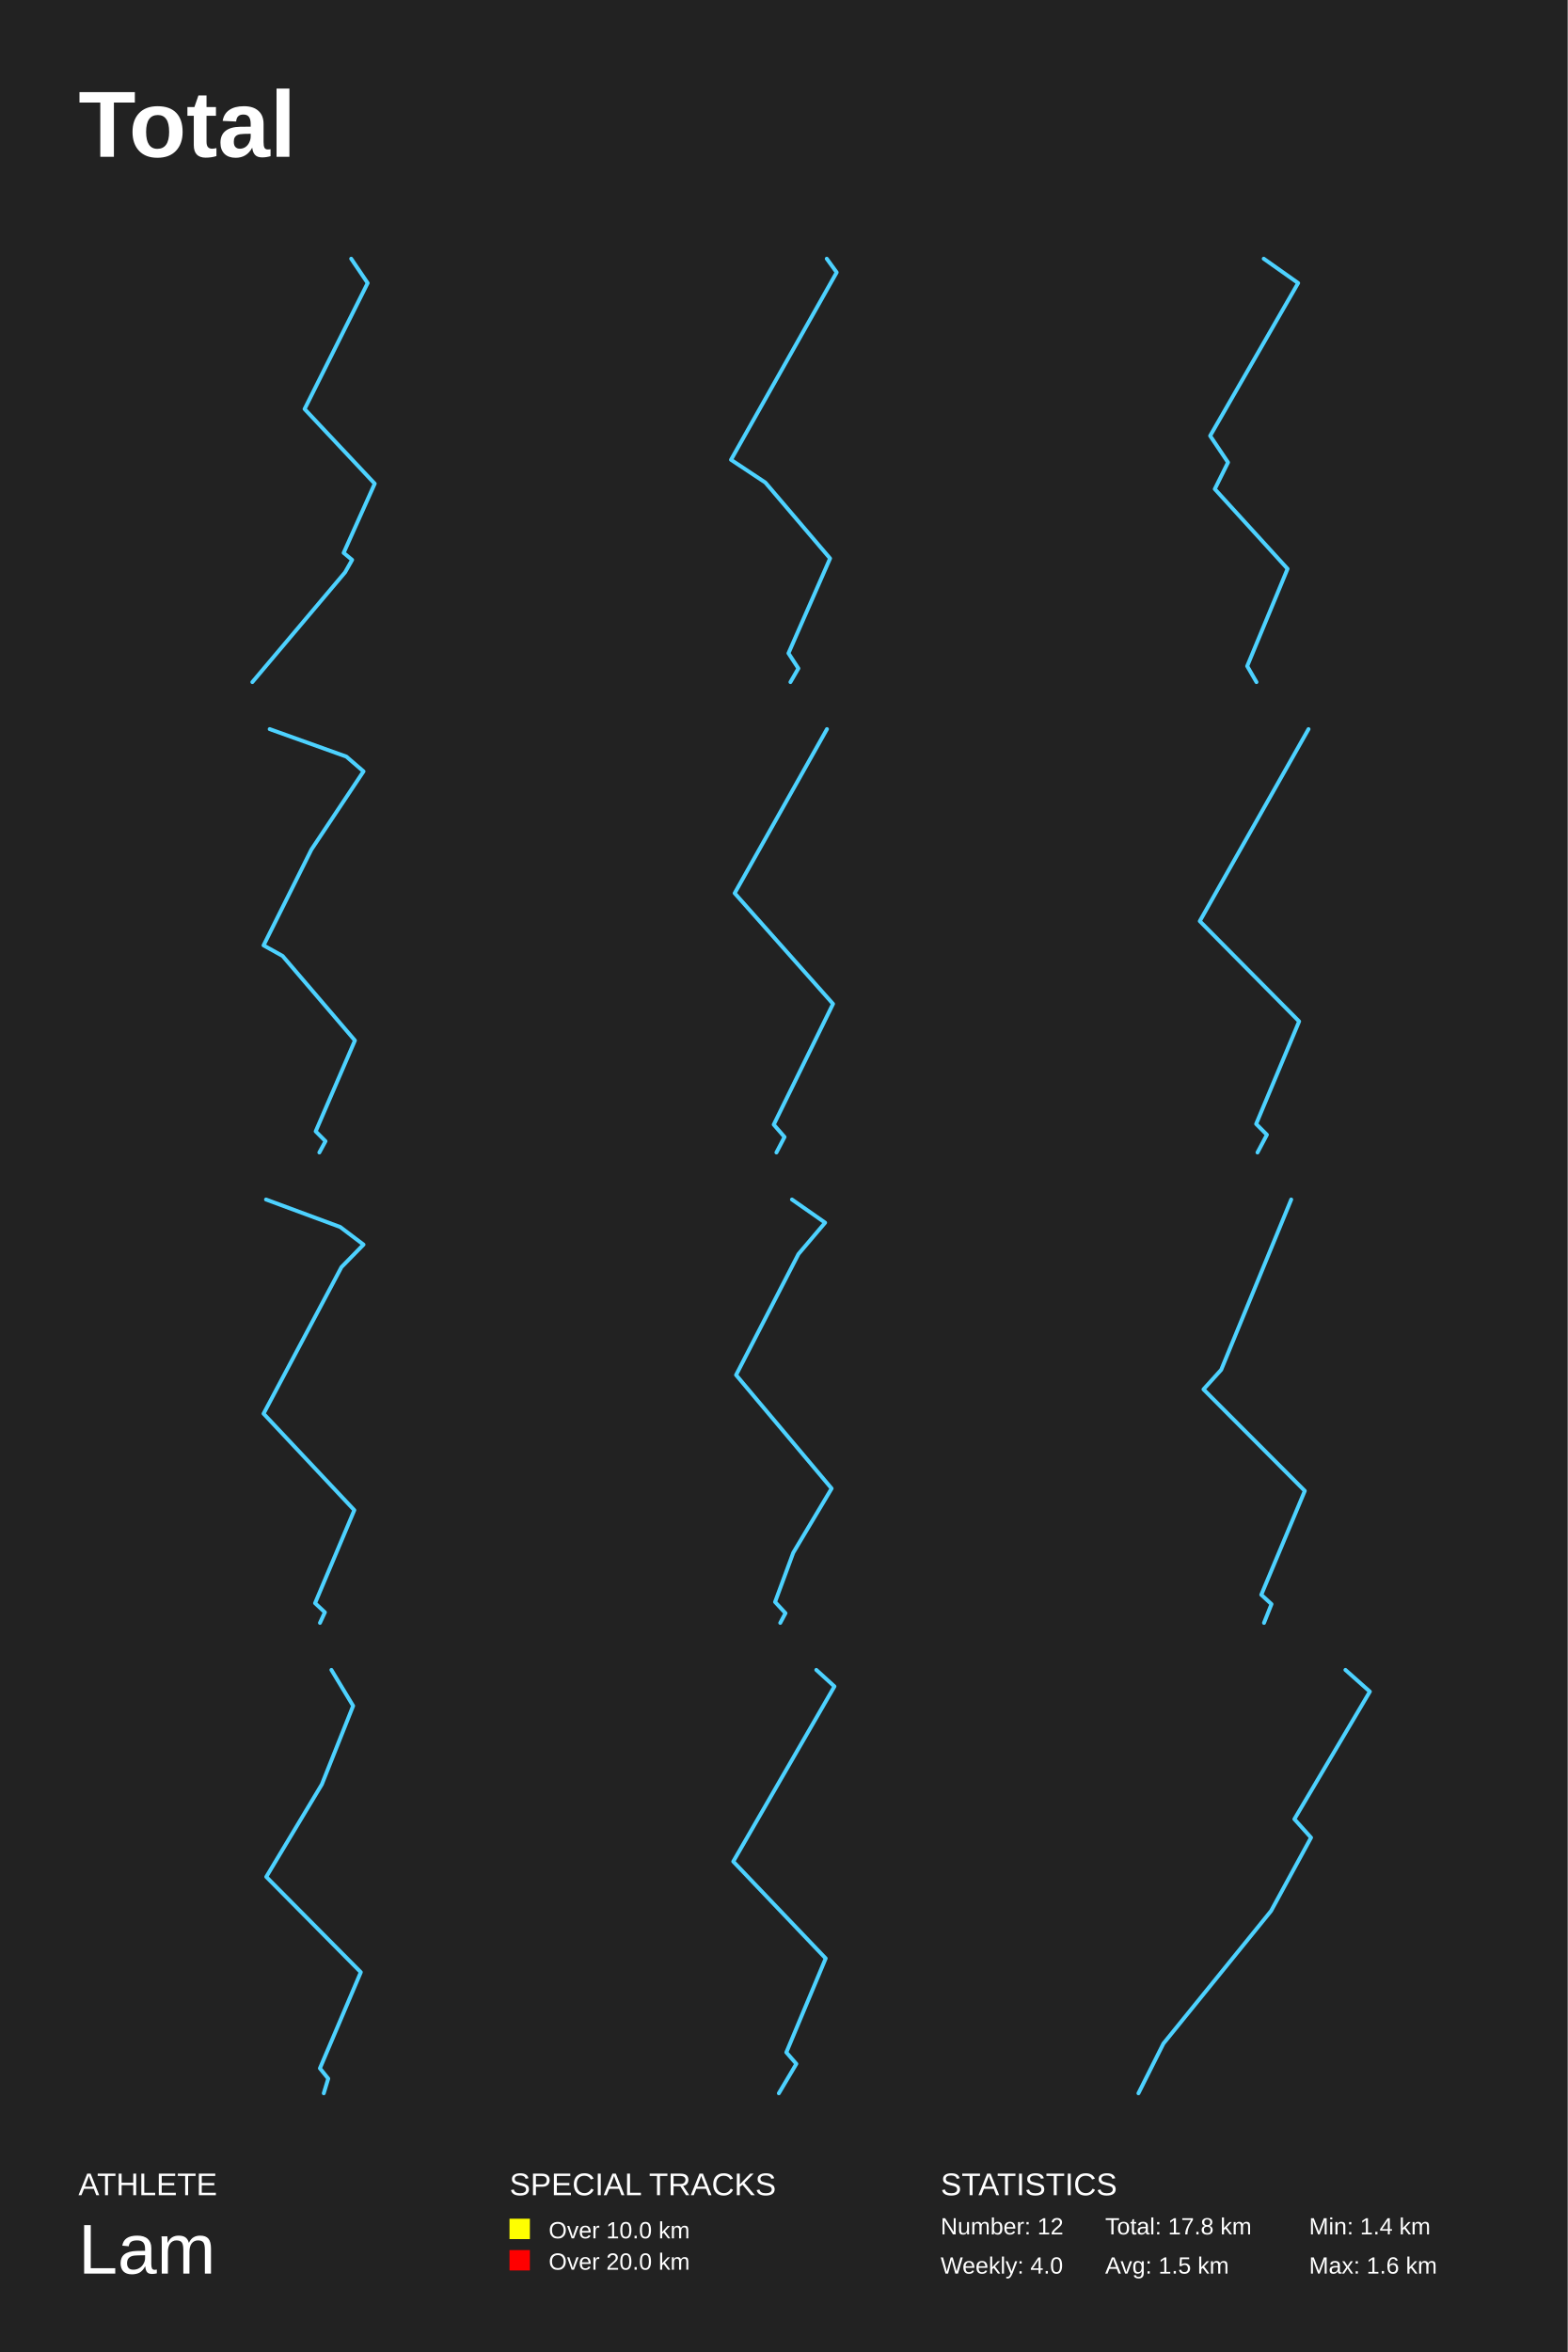
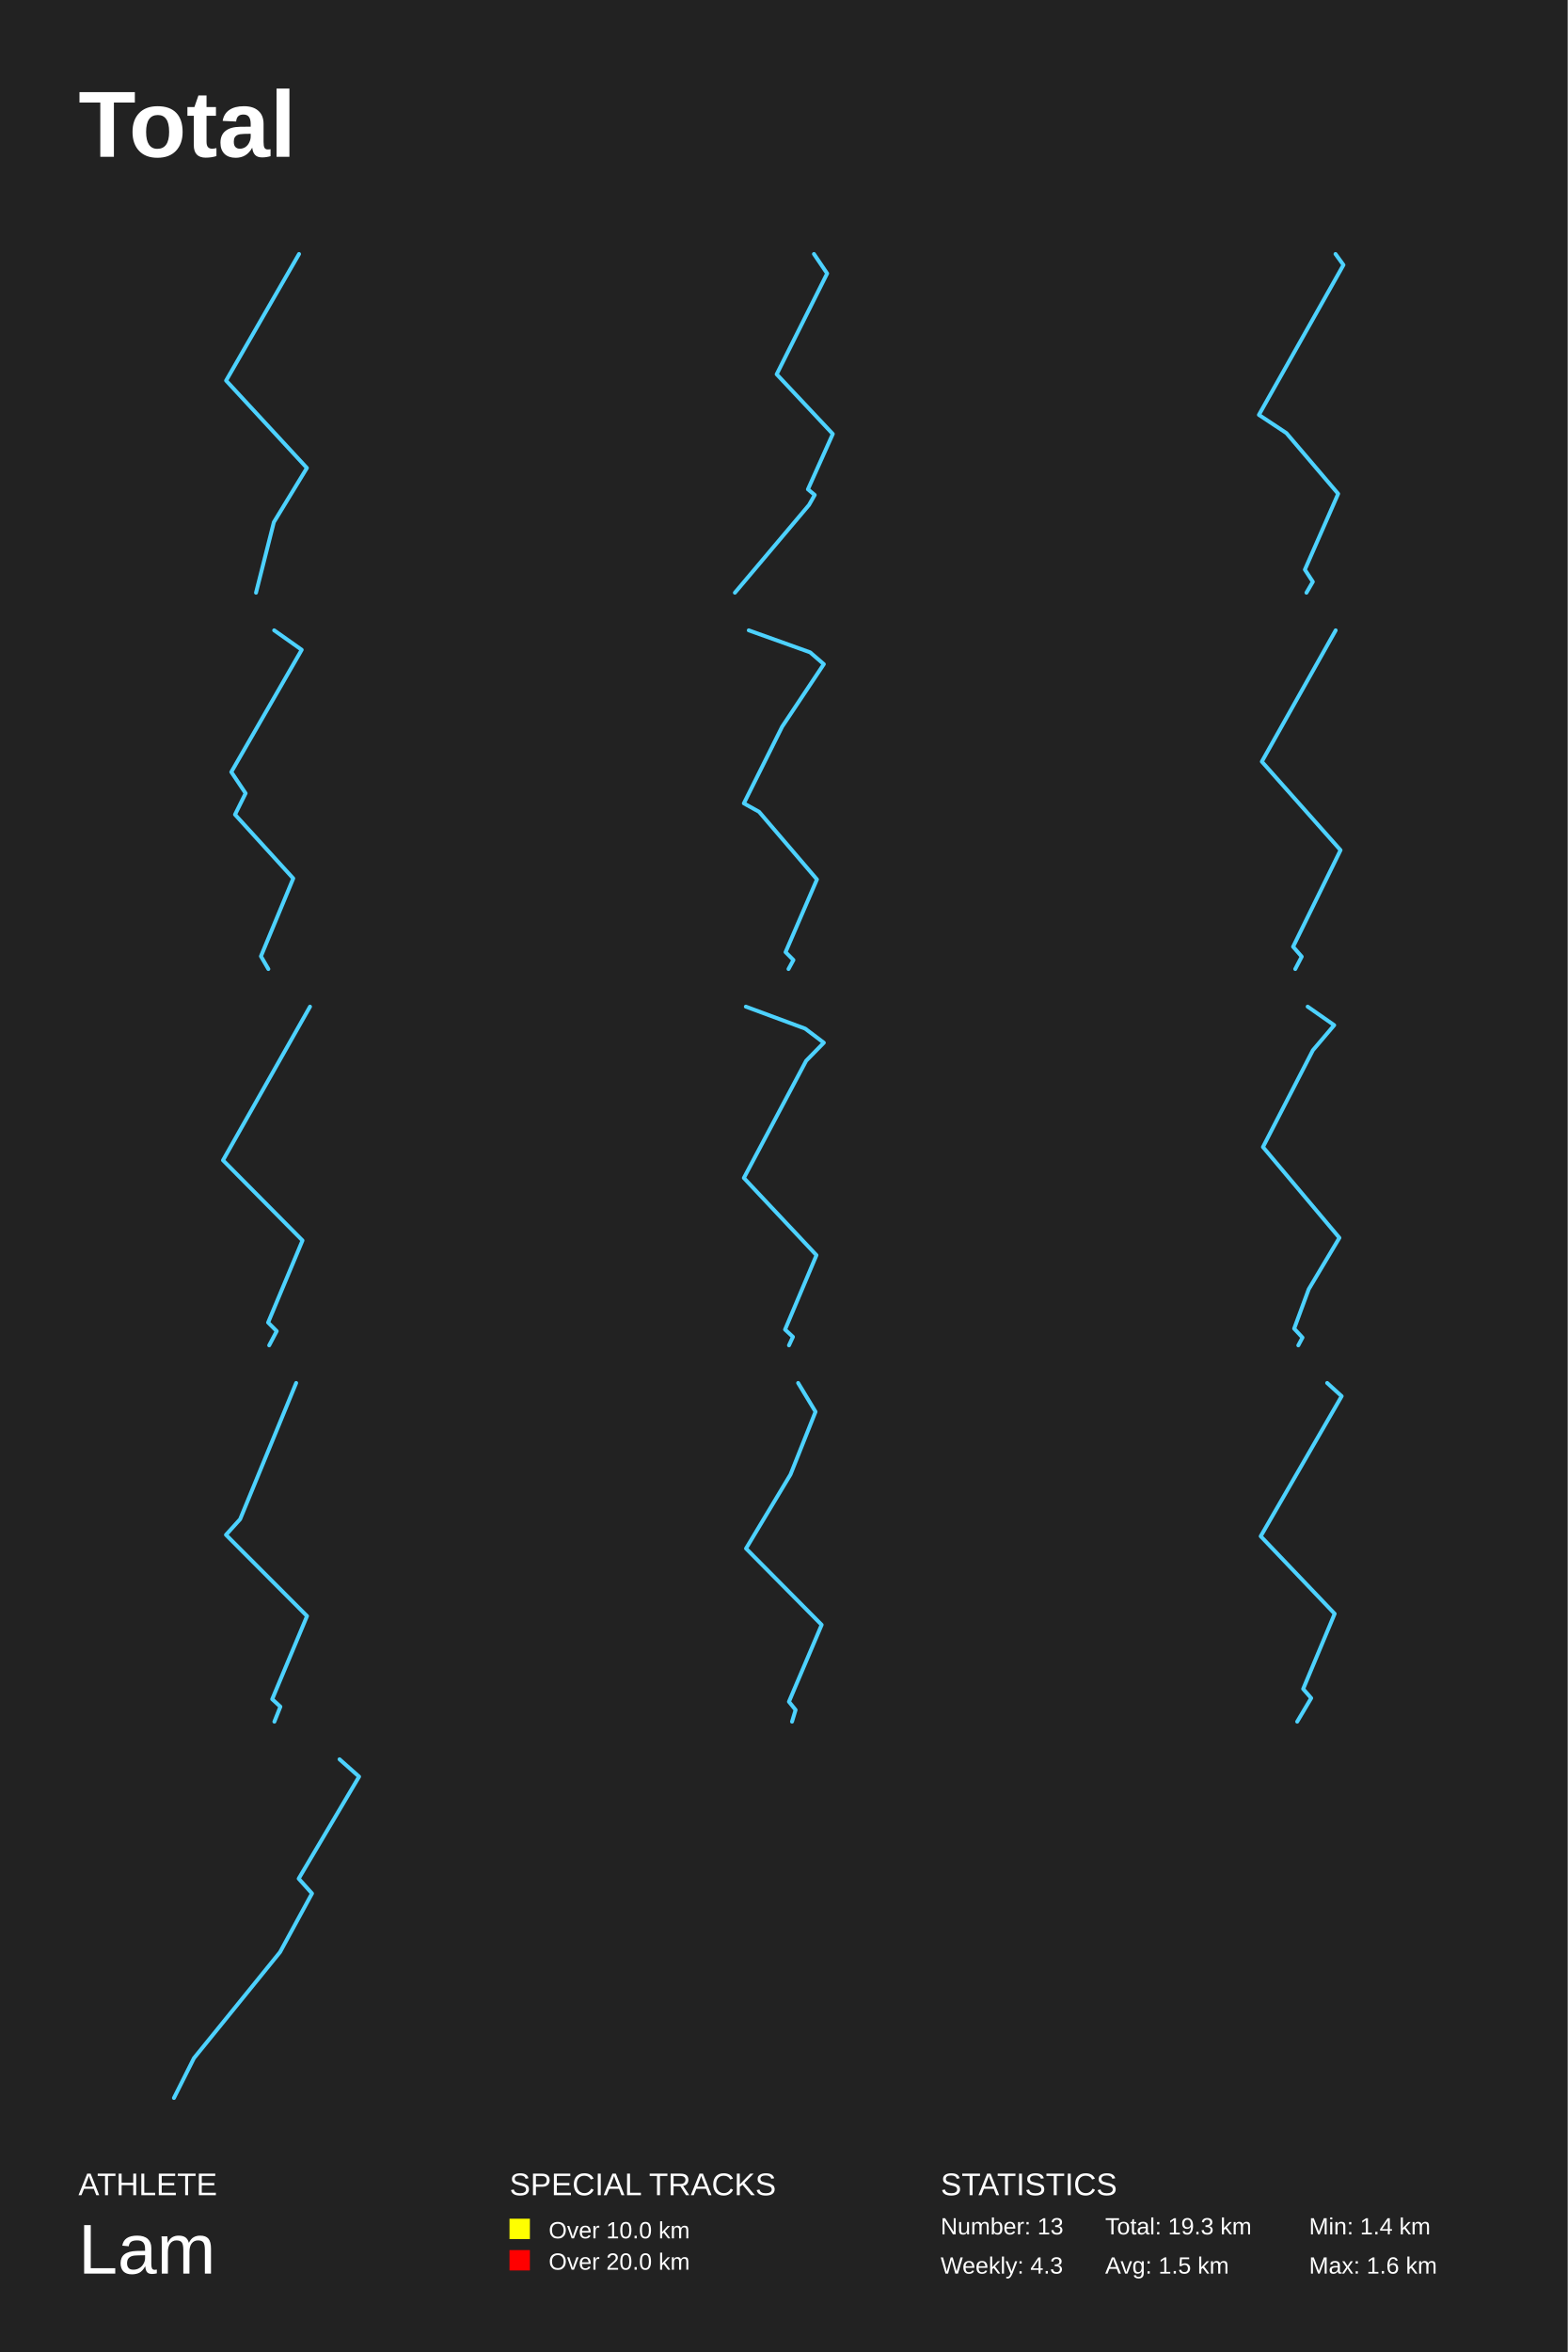
<svg xmlns="http://www.w3.org/2000/svg" baseProfile="full" height="300mm" version="1.1" viewBox="0,0,200,300" width="200mm">
  <defs />
  <rect fill="#222222" height="300" width="200" x="0" y="0" />
  <text fill="#FFFFFF" style="font-size:12px; font-family:Arial; font-weight:bold;" x="10" y="20">Total</text>
  <text fill="#FFFFFF" style="font-size:4px; font-family:Arial" x="10" y="280">ATHLETE</text>
  <text fill="#FFFFFF" style="font-size:9px; font-family:Arial" x="10" y="290">Lam</text>
  <text fill="#FFFFFF" style="font-size:4px; font-family:Arial" x="65" y="280">SPECIAL TRACKS</text>
  <rect fill="yellow" height="2.6" width="2.6" x="65" y="283" />
  <text fill="#FFFFFF" style="font-size:3px; font-family:Arial" x="70" y="285.5">Over 10.0 km</text>
  <rect fill="red" height="2.6" width="2.6" x="65" y="287" />
  <text fill="#FFFFFF" style="font-size:3px; font-family:Arial" x="70" y="289.5">Over 20.0 km</text>
  <text fill="#FFFFFF" style="font-size:4px; font-family:Arial" x="120" y="280">STATISTICS</text>
-   <text fill="#FFFFFF" style="font-size:3px; font-family:Arial" x="120" y="285">Number: 12</text>
-   <text fill="#FFFFFF" style="font-size:3px; font-family:Arial" x="120" y="290">Weekly: 4.0</text>
-   <text fill="#FFFFFF" style="font-size:3px; font-family:Arial" x="141" y="285">Total: 17.8 km</text>
+   <text fill="#FFFFFF" style="font-size:3px; font-family:Arial" x="120" y="285">Number: 13</text>
+   <text fill="#FFFFFF" style="font-size:3px; font-family:Arial" x="120" y="290">Weekly: 4.3</text>
+   <text fill="#FFFFFF" style="font-size:3px; font-family:Arial" x="141" y="285">Total: 19.3 km</text>
  <text fill="#FFFFFF" style="font-size:3px; font-family:Arial" x="141" y="290">Avg: 1.5 km</text>
  <text fill="#FFFFFF" style="font-size:3px; font-family:Arial" x="167" y="285">Min: 1.4 km</text>
  <text fill="#FFFFFF" style="font-size:3px; font-family:Arial" x="167" y="290">Max: 1.6 km</text>
-   <polyline fill="none" points="44.803,33.0 46.904,36.104 38.859,52.173 47.805,61.69 43.842,70.518 44.923,71.414 44.022,73 32.195,87.0" stroke="#4DD2FF" stroke-linecap="round" stroke-linejoin="round" stroke-width="0.5" />
-   <polyline fill="none" points="105.476,33.0 106.74,34.742 93.26,58.646 97.641,61.549 105.897,71.226 100.59,83.323 101.853,85.258 100.842,87.0" stroke="#4DD2FF" stroke-linecap="round" stroke-linejoin="round" stroke-width="0.5" />
-   <polyline fill="none" points="161.224,33.0 165.612,36.102 154.388,55.589 156.666,58.982 154.978,62.376 164.262,72.555 159.114,84.964 160.295,87.0" stroke="#4DD2FF" stroke-linecap="round" stroke-linejoin="round" stroke-width="0.5" />
-   <polyline fill="none" points="34.407,93.0 44.185,96.504 46.375,98.391 39.726,108.365 33.625,120.584 36.05,121.932 45.28,132.714 40.274,144.305 41.525,145.562 40.743,147.0" stroke="#4DD2FF" stroke-linecap="round" stroke-linejoin="round" stroke-width="0.5" />
-   <polyline fill="none" points="105.5,93.0 93.726,113.929 106.274,128.046 98.711,143.446 100.086,145.026 99.055,147.0" stroke="#4DD2FF" stroke-linecap="round" stroke-linejoin="round" stroke-width="0.5" />
-   <polyline fill="none" points="166.936,93.0 153.064,117.492 165.737,130.279 160.257,143.361 161.627,144.738 160.428,147.0" stroke="#4DD2FF" stroke-linecap="round" stroke-linejoin="round" stroke-width="0.5" />
-   <polyline fill="none" points="33.938,153.0 43.402,156.504 46.375,158.751 43.559,161.626 33.625,180.315 45.201,192.624 40.196,204.484 41.447,205.652 40.821,207.0" stroke="#4DD2FF" stroke-linecap="round" stroke-linejoin="round" stroke-width="0.5" />
-   <polyline fill="none" points="101.036,153.0 105.265,155.952 101.865,159.953 93.906,175.381 106.094,189.857 101.202,198.048 98.881,204.333 100.207,205.762 99.544,207.0" stroke="#4DD2FF" stroke-linecap="round" stroke-linejoin="round" stroke-width="0.5" />
-   <polyline fill="none" points="164.727,153.0 155.794,174.72 153.538,177.211 166.462,190.163 160.911,203.413 162.212,204.609 161.258,207.0" stroke="#4DD2FF" stroke-linecap="round" stroke-linejoin="round" stroke-width="0.5" />
-   <polyline fill="none" points="42.281,213.0 45.051,217.586 41.059,227.6 33.971,239.392 46.029,251.558 40.815,263.818 41.874,265.128 41.304,267.0" stroke="#4DD2FF" stroke-linecap="round" stroke-linejoin="round" stroke-width="0.5" />
-   <polyline fill="none" points="104.143,213.0 106.454,215.105 93.546,237.438 105.338,249.794 100.319,261.783 101.594,263.248 99.363,267.0" stroke="#4DD2FF" stroke-linecap="round" stroke-linejoin="round" stroke-width="0.5" />
-   <polyline fill="none" points="171.646,213.0 174.761,215.765 165.133,232.031 167.257,234.389 162.159,243.741 148.425,260.657 145.239,267.0" stroke="#4DD2FF" stroke-linecap="round" stroke-linejoin="round" stroke-width="0.5" />
+   <polyline fill="none" points="38.149,32.4 28.847,48.543 39.153,59.689 34.937,66.607 32.662,75.6" stroke="#4DD2FF" stroke-linecap="round" stroke-linejoin="round" stroke-width="0.5" />
+   <polyline fill="none" points="103.842,32.4 105.523,34.883 99.087,47.738 106.244,55.352 103.074,62.414 103.938,63.131 103.218,64.4 93.756,75.6" stroke="#4DD2FF" stroke-linecap="round" stroke-linejoin="round" stroke-width="0.5" />
+   <polyline fill="none" points="170.381,32.4 171.392,33.794 160.608,52.916 164.113,55.239 170.718,62.981 166.472,72.658 167.483,74.206 166.674,75.6" stroke="#4DD2FF" stroke-linecap="round" stroke-linejoin="round" stroke-width="0.5" />
+   <polyline fill="none" points="34.979,80.4 38.49,82.882 29.51,98.471 31.333,101.186 29.983,103.9 37.41,112.044 33.291,121.971 34.236,123.6" stroke="#4DD2FF" stroke-linecap="round" stroke-linejoin="round" stroke-width="0.5" />
+   <polyline fill="none" points="95.526,80.4 103.348,83.203 105.1,84.713 99.781,92.692 94.9,102.468 96.84,103.546 104.224,112.171 100.219,121.444 101.22,122.45 100.594,123.6" stroke="#4DD2FF" stroke-linecap="round" stroke-linejoin="round" stroke-width="0.5" />
+   <polyline fill="none" points="170.4,80.4 160.981,97.143 171.019,108.437 164.969,120.757 166.069,122.021 165.244,123.6" stroke="#4DD2FF" stroke-linecap="round" stroke-linejoin="round" stroke-width="0.5" />
+   <polyline fill="none" points="39.549,128.4 28.451,147.994 38.59,158.223 34.206,168.689 35.302,169.79 34.343,171.6" stroke="#4DD2FF" stroke-linecap="round" stroke-linejoin="round" stroke-width="0.5" />
+   <polyline fill="none" points="95.151,128.4 102.722,131.203 105.1,133 102.847,135.301 94.9,150.252 104.161,160.099 100.156,169.587 101.158,170.522 100.657,171.6" stroke="#4DD2FF" stroke-linecap="round" stroke-linejoin="round" stroke-width="0.5" />
+   <polyline fill="none" points="166.829,128.4 170.212,130.762 167.492,133.962 161.125,146.305 170.875,157.886 166.962,164.438 165.105,169.467 166.166,170.61 165.635,171.6" stroke="#4DD2FF" stroke-linecap="round" stroke-linejoin="round" stroke-width="0.5" />
+   <polyline fill="none" points="37.782,176.4 30.635,193.776 28.831,195.769 39.169,206.13 34.729,216.731 35.769,217.687 35.006,219.6" stroke="#4DD2FF" stroke-linecap="round" stroke-linejoin="round" stroke-width="0.5" />
+   <polyline fill="none" points="101.825,176.4 104.041,180.069 100.847,188.08 95.177,197.514 104.823,207.247 100.652,217.054 101.499,218.103 101.043,219.6" stroke="#4DD2FF" stroke-linecap="round" stroke-linejoin="round" stroke-width="0.5" />
+   <polyline fill="none" points="169.315,176.4 171.163,178.084 160.837,195.95 170.271,205.835 166.255,215.427 167.275,216.598 165.49,219.6" stroke="#4DD2FF" stroke-linecap="round" stroke-linejoin="round" stroke-width="0.5" />
+   <polyline fill="none" points="43.317,224.4 45.809,226.612 38.106,239.624 39.805,241.511 35.727,248.993 24.74,262.525 22.191,267.6" stroke="#4DD2FF" stroke-linecap="round" stroke-linejoin="round" stroke-width="0.5" />
</svg>
